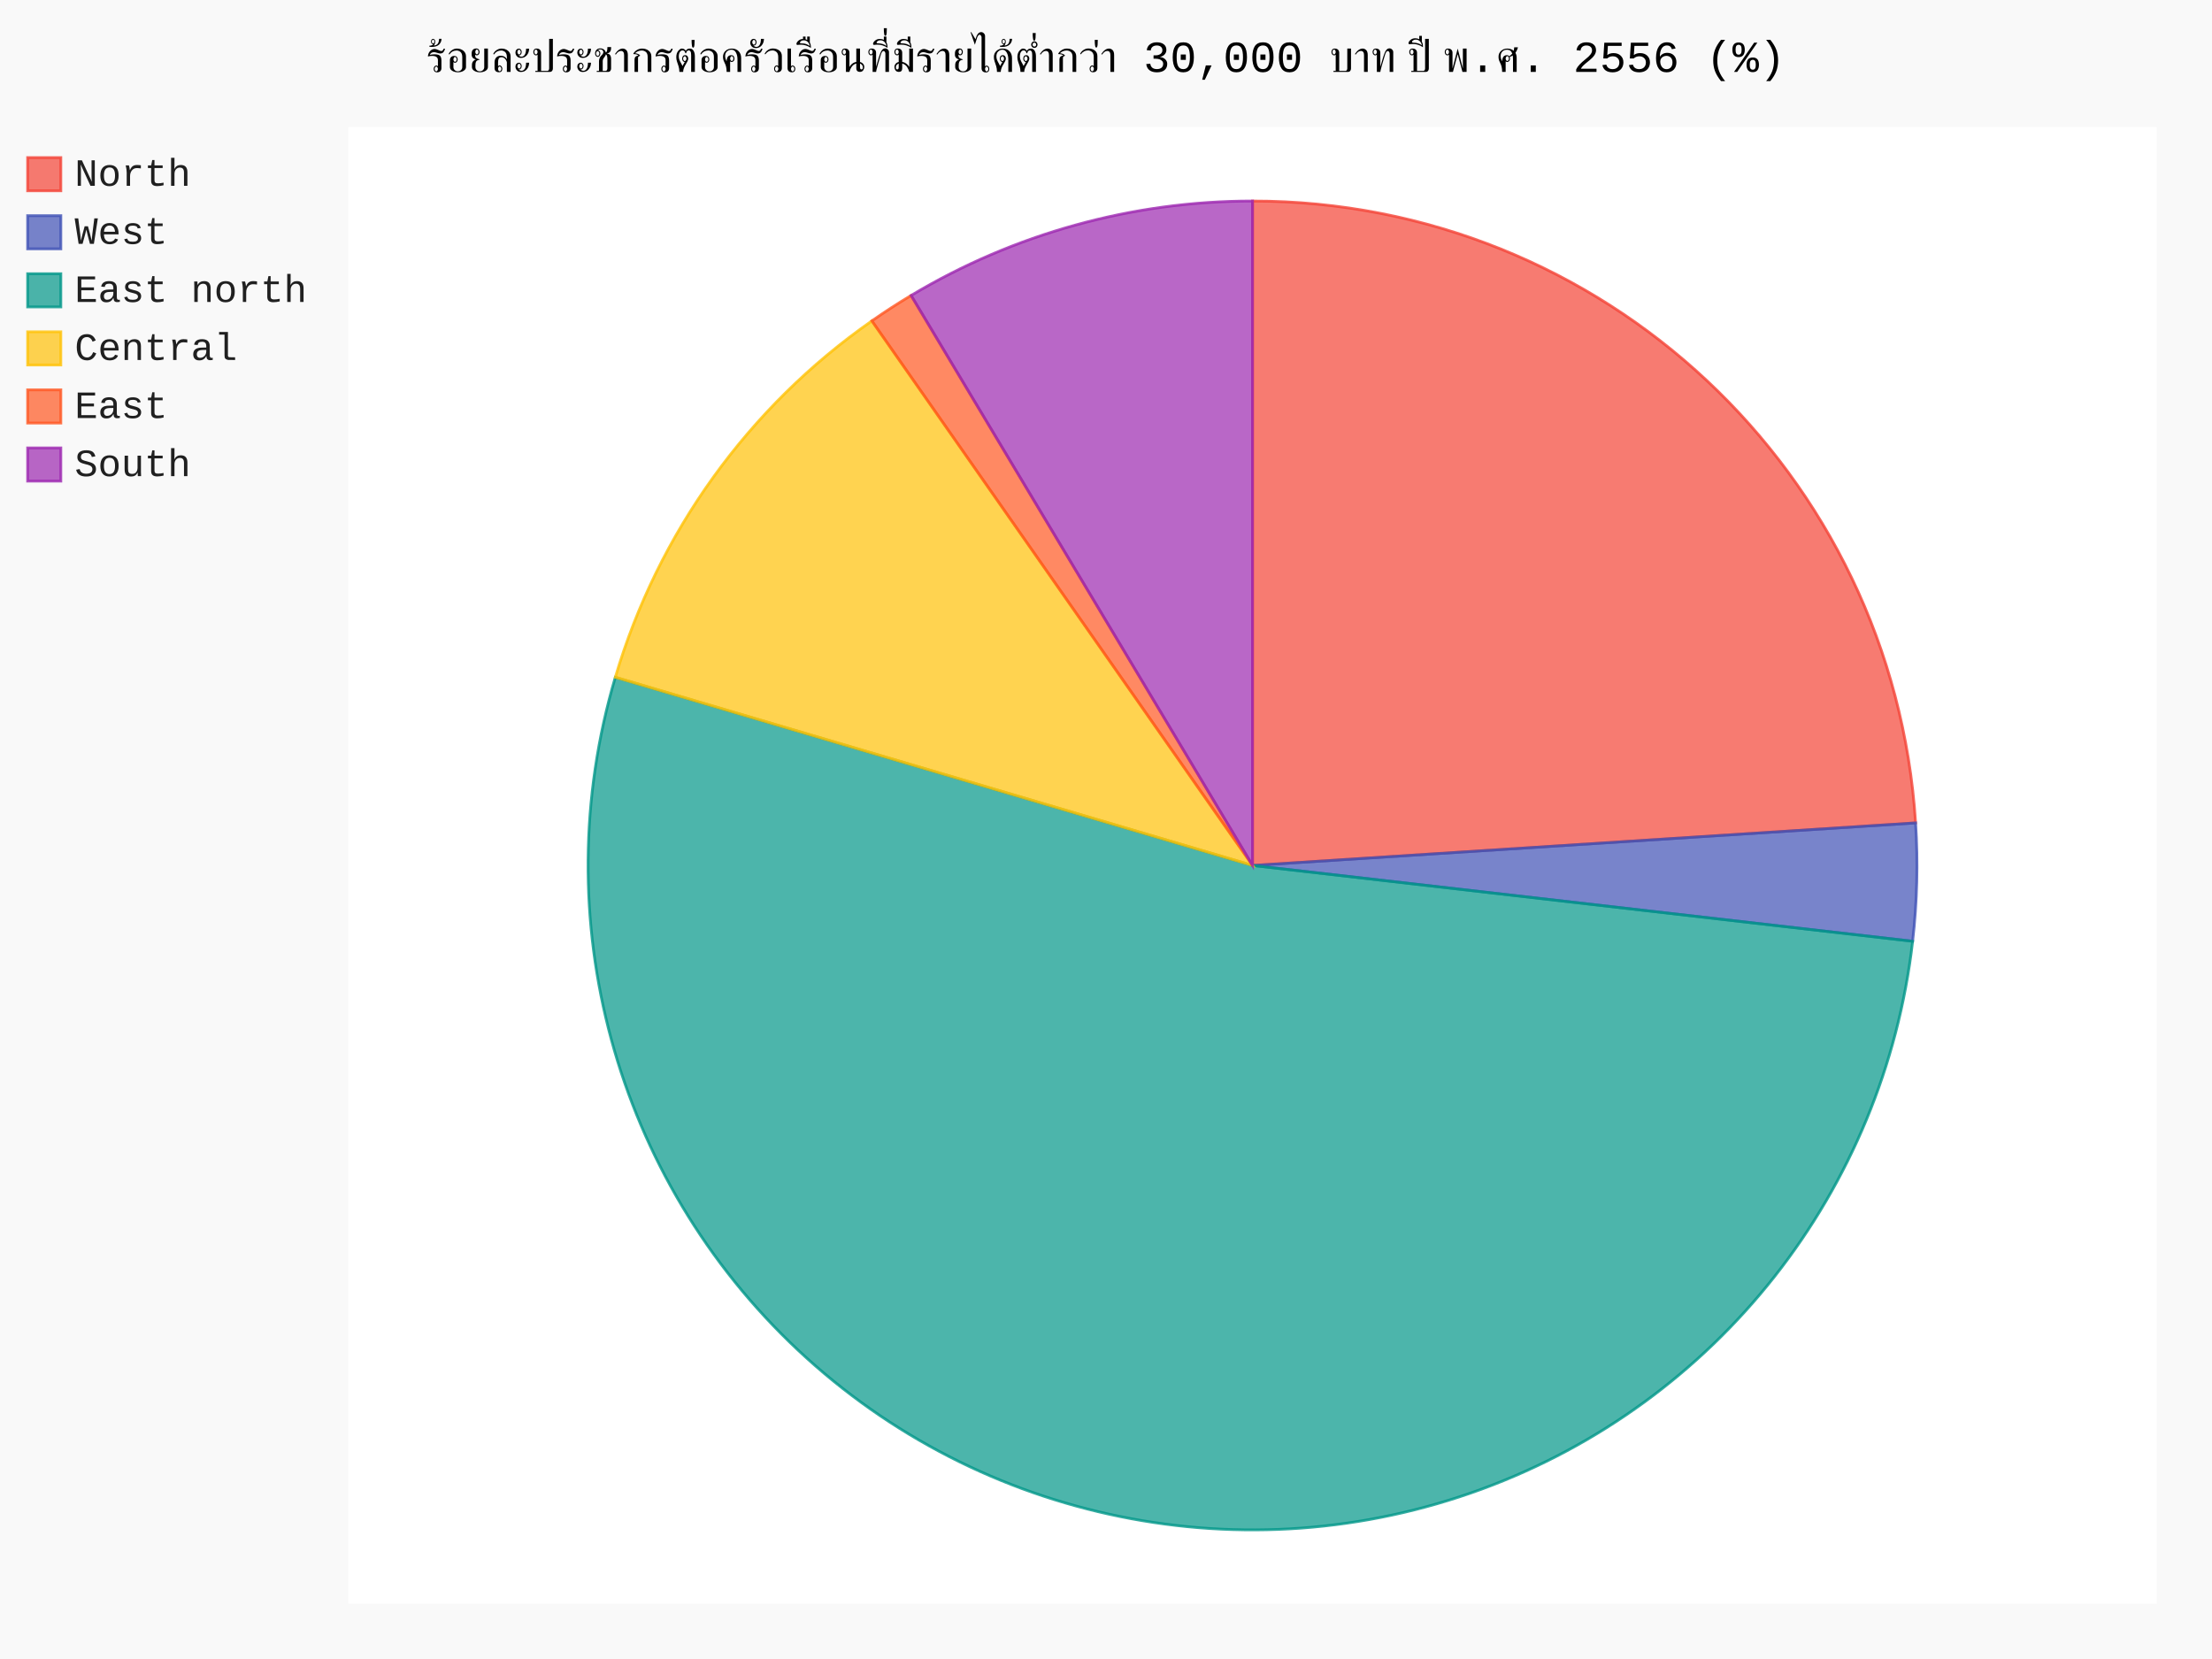
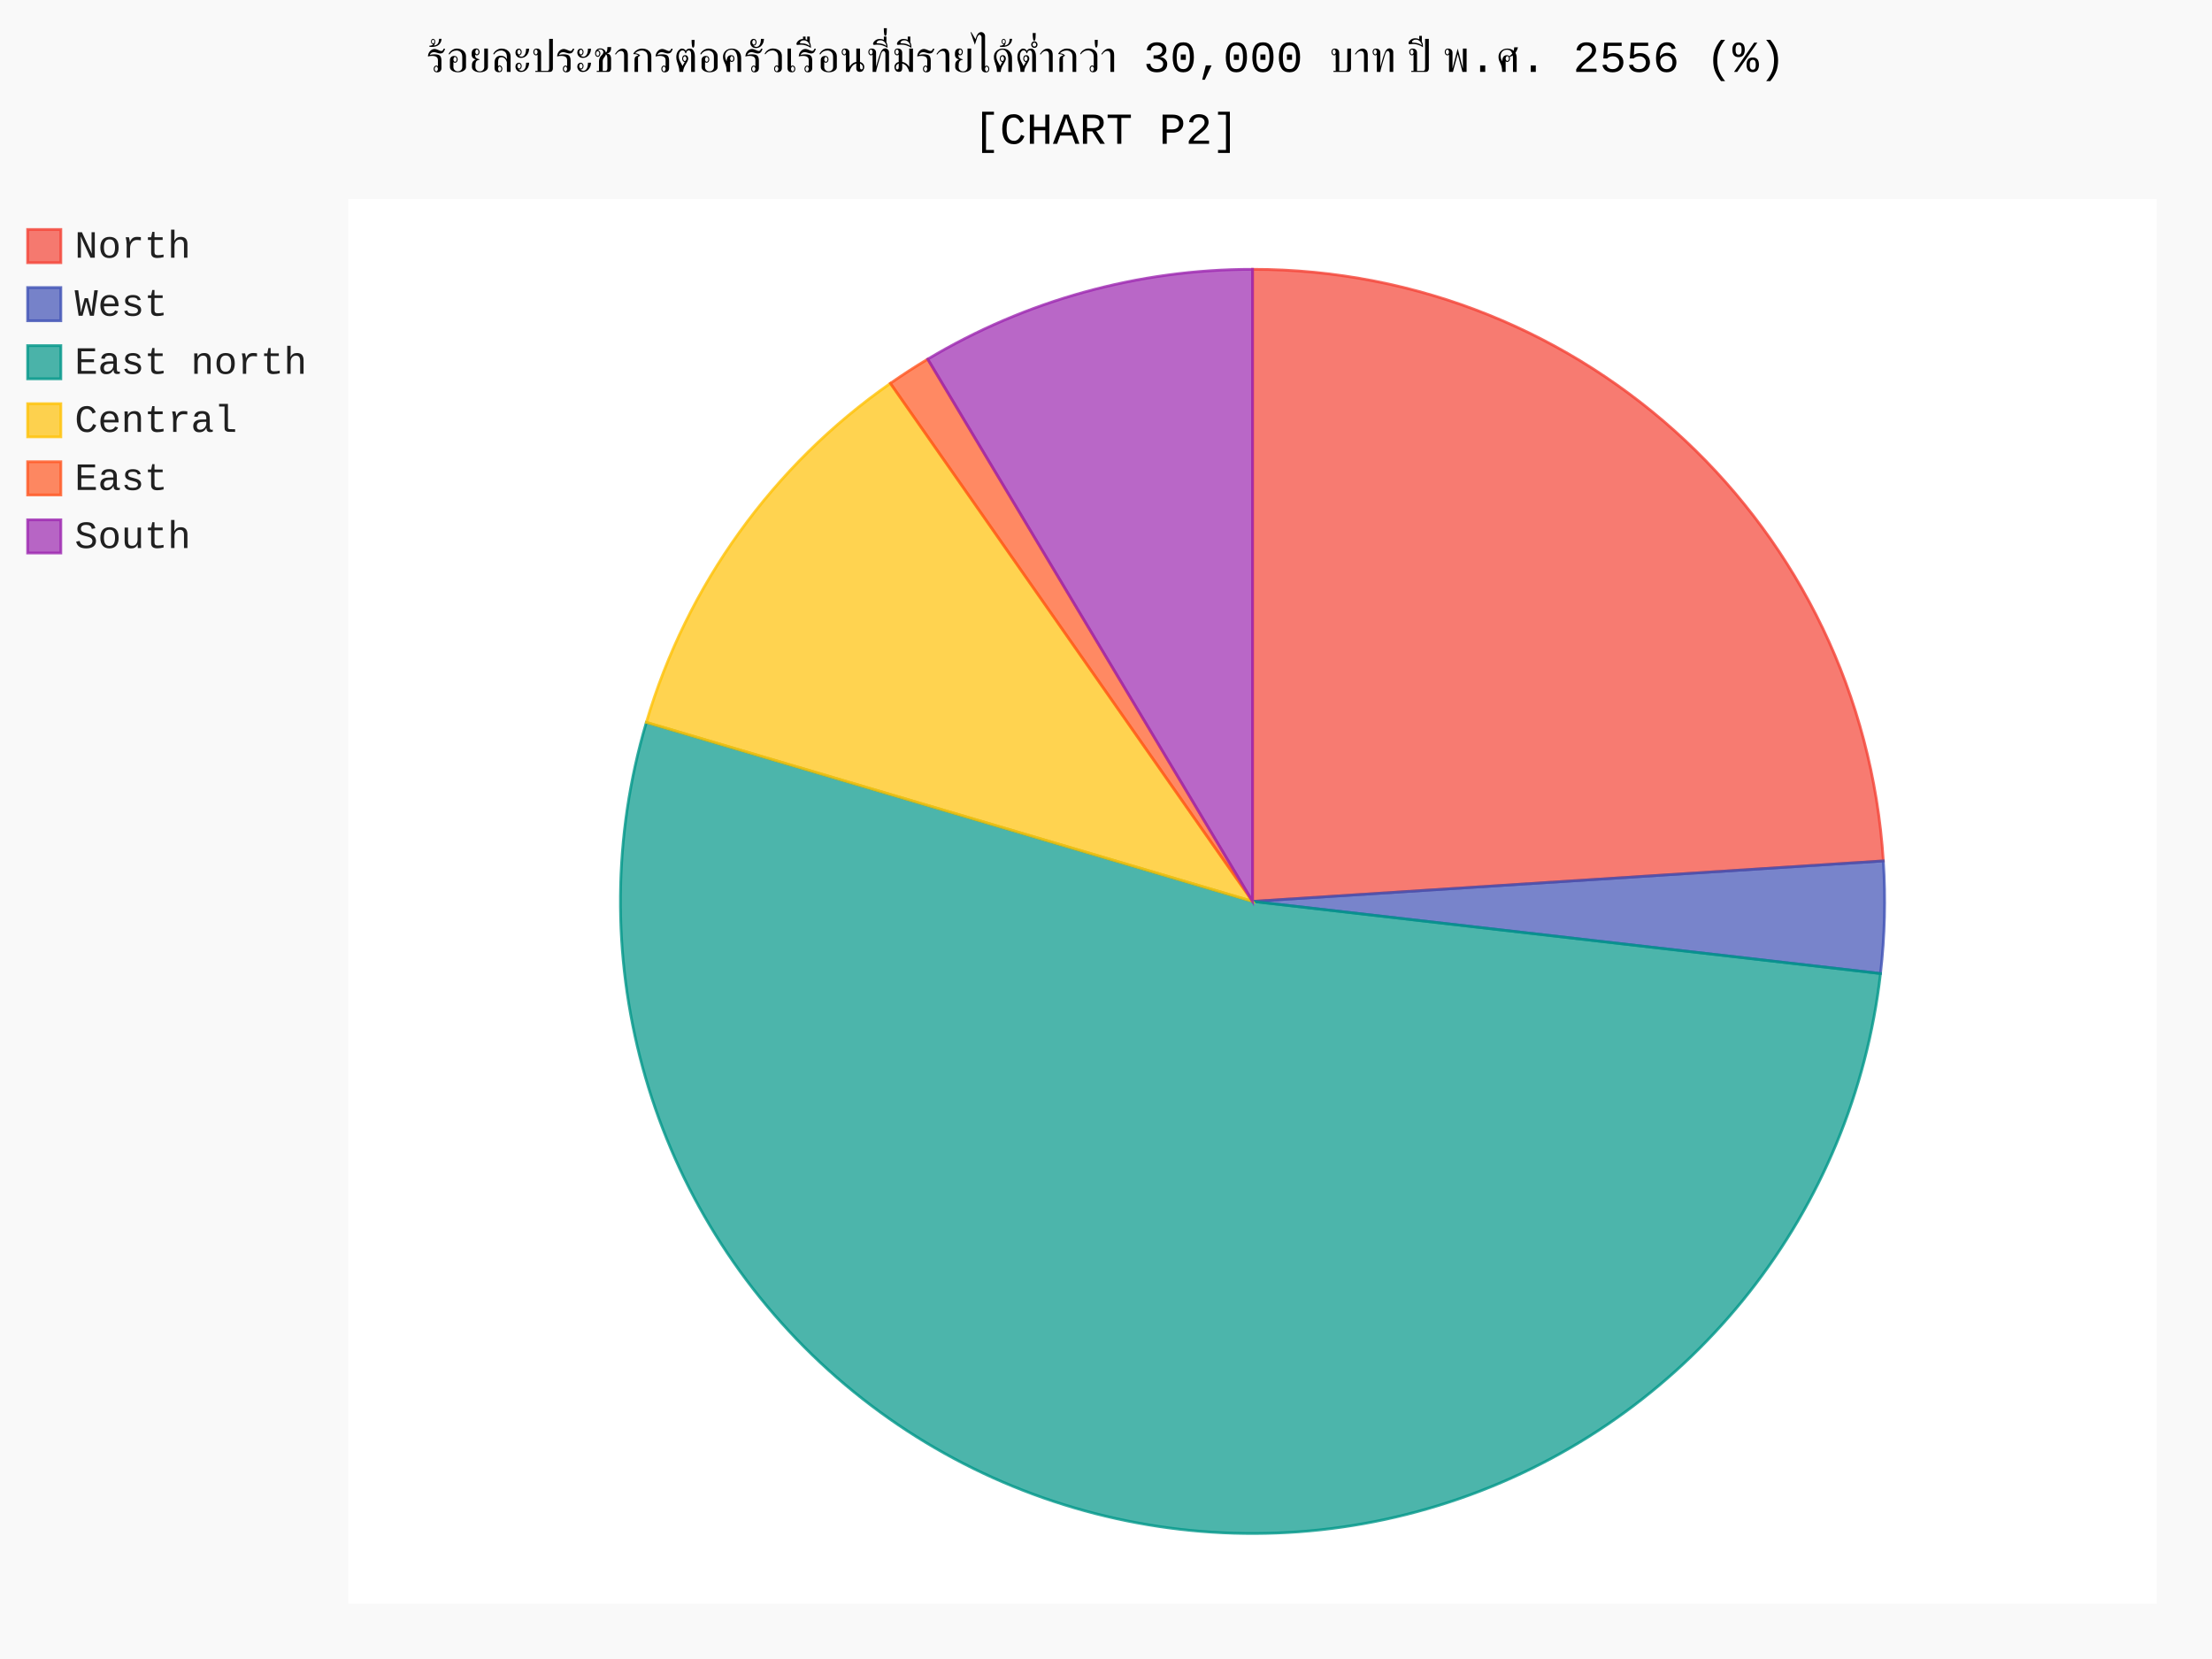
- <svg xmlns="http://www.w3.org/2000/svg" id="chart-02a6342c-15d1-41dc-90c3-f872bc088217" class="pygal-chart" viewBox="0 0 800 600">
+ <svg xmlns="http://www.w3.org/2000/svg" id="chart-1754f1d3-b242-4989-aaed-735208c95c57" class="pygal-chart" viewBox="0 0 800 600">
  <defs>
-     <style type="text/css">#chart-02a6342c-15d1-41dc-90c3-f872bc088217{-webkit-user-select:none;-webkit-font-smoothing:antialiased;font-family:Consolas,"Liberation Mono",Menlo,Courier,monospace}#chart-02a6342c-15d1-41dc-90c3-f872bc088217 .title{font-family:Consolas,"Liberation Mono",Menlo,Courier,monospace;font-size:16px}#chart-02a6342c-15d1-41dc-90c3-f872bc088217 .legends .legend text{font-family:Consolas,"Liberation Mono",Menlo,Courier,monospace;font-size:14px}#chart-02a6342c-15d1-41dc-90c3-f872bc088217 .axis text{font-family:Consolas,"Liberation Mono",Menlo,Courier,monospace;font-size:10px}#chart-02a6342c-15d1-41dc-90c3-f872bc088217 .axis text.major{font-family:Consolas,"Liberation Mono",Menlo,Courier,monospace;font-size:10px}#chart-02a6342c-15d1-41dc-90c3-f872bc088217 .text-overlay text.value{font-family:Consolas,"Liberation Mono",Menlo,Courier,monospace;font-size:16px}#chart-02a6342c-15d1-41dc-90c3-f872bc088217 .text-overlay text.label{font-family:Consolas,"Liberation Mono",Menlo,Courier,monospace;font-size:10px}#chart-02a6342c-15d1-41dc-90c3-f872bc088217 .tooltip{font-family:Consolas,"Liberation Mono",Menlo,Courier,monospace;font-size:14px}#chart-02a6342c-15d1-41dc-90c3-f872bc088217 text.no_data{font-family:Consolas,"Liberation Mono",Menlo,Courier,monospace;font-size:64px}
- #chart-02a6342c-15d1-41dc-90c3-f872bc088217{background-color:rgba(249,249,249,1)}#chart-02a6342c-15d1-41dc-90c3-f872bc088217 path,#chart-02a6342c-15d1-41dc-90c3-f872bc088217 line,#chart-02a6342c-15d1-41dc-90c3-f872bc088217 rect,#chart-02a6342c-15d1-41dc-90c3-f872bc088217 circle{-webkit-transition:150ms;-moz-transition:150ms;transition:150ms}#chart-02a6342c-15d1-41dc-90c3-f872bc088217 .graph &gt; .background{fill:rgba(249,249,249,1)}#chart-02a6342c-15d1-41dc-90c3-f872bc088217 .plot &gt; .background{fill:rgba(255,255,255,1)}#chart-02a6342c-15d1-41dc-90c3-f872bc088217 .graph{fill:rgba(0,0,0,.87)}#chart-02a6342c-15d1-41dc-90c3-f872bc088217 text.no_data{fill:rgba(0,0,0,1)}#chart-02a6342c-15d1-41dc-90c3-f872bc088217 .title{fill:rgba(0,0,0,1)}#chart-02a6342c-15d1-41dc-90c3-f872bc088217 .legends .legend text{fill:rgba(0,0,0,.87)}#chart-02a6342c-15d1-41dc-90c3-f872bc088217 .legends .legend:hover text{fill:rgba(0,0,0,1)}#chart-02a6342c-15d1-41dc-90c3-f872bc088217 .axis .line{stroke:rgba(0,0,0,1)}#chart-02a6342c-15d1-41dc-90c3-f872bc088217 .axis .guide.line{stroke:rgba(0,0,0,.54)}#chart-02a6342c-15d1-41dc-90c3-f872bc088217 .axis .major.line{stroke:rgba(0,0,0,.87)}#chart-02a6342c-15d1-41dc-90c3-f872bc088217 .axis text.major{fill:rgba(0,0,0,1)}#chart-02a6342c-15d1-41dc-90c3-f872bc088217 .axis.y .guides:hover .guide.line,#chart-02a6342c-15d1-41dc-90c3-f872bc088217 .line-graph .axis.x .guides:hover .guide.line,#chart-02a6342c-15d1-41dc-90c3-f872bc088217 .stackedline-graph .axis.x .guides:hover .guide.line,#chart-02a6342c-15d1-41dc-90c3-f872bc088217 .xy-graph .axis.x .guides:hover .guide.line{stroke:rgba(0,0,0,1)}#chart-02a6342c-15d1-41dc-90c3-f872bc088217 .axis .guides:hover text{fill:rgba(0,0,0,1)}#chart-02a6342c-15d1-41dc-90c3-f872bc088217 .reactive{fill-opacity:.7;stroke-opacity:.8}#chart-02a6342c-15d1-41dc-90c3-f872bc088217 .ci{stroke:rgba(0,0,0,.87)}#chart-02a6342c-15d1-41dc-90c3-f872bc088217 .reactive.active,#chart-02a6342c-15d1-41dc-90c3-f872bc088217 .active .reactive{fill-opacity:.8;stroke-opacity:.9;stroke-width:4}#chart-02a6342c-15d1-41dc-90c3-f872bc088217 .ci .reactive.active{stroke-width:1.5}#chart-02a6342c-15d1-41dc-90c3-f872bc088217 .series text{fill:rgba(0,0,0,1)}#chart-02a6342c-15d1-41dc-90c3-f872bc088217 .tooltip rect{fill:rgba(255,255,255,1);stroke:rgba(0,0,0,1);-webkit-transition:opacity 150ms;-moz-transition:opacity 150ms;transition:opacity 150ms}#chart-02a6342c-15d1-41dc-90c3-f872bc088217 .tooltip .label{fill:rgba(0,0,0,.87)}#chart-02a6342c-15d1-41dc-90c3-f872bc088217 .tooltip .label{fill:rgba(0,0,0,.87)}#chart-02a6342c-15d1-41dc-90c3-f872bc088217 .tooltip .legend{font-size:.8em;fill:rgba(0,0,0,.54)}#chart-02a6342c-15d1-41dc-90c3-f872bc088217 .tooltip .x_label{font-size:.6em;fill:rgba(0,0,0,1)}#chart-02a6342c-15d1-41dc-90c3-f872bc088217 .tooltip .xlink{font-size:.5em;text-decoration:underline}#chart-02a6342c-15d1-41dc-90c3-f872bc088217 .tooltip .value{font-size:1.5em}#chart-02a6342c-15d1-41dc-90c3-f872bc088217 .bound{font-size:.5em}#chart-02a6342c-15d1-41dc-90c3-f872bc088217 .max-value{font-size:.75em;fill:rgba(0,0,0,.54)}#chart-02a6342c-15d1-41dc-90c3-f872bc088217 .map-element{fill:rgba(255,255,255,1);stroke:rgba(0,0,0,.54) !important}#chart-02a6342c-15d1-41dc-90c3-f872bc088217 .map-element .reactive{fill-opacity:inherit;stroke-opacity:inherit}#chart-02a6342c-15d1-41dc-90c3-f872bc088217 .color-0,#chart-02a6342c-15d1-41dc-90c3-f872bc088217 .color-0 a:visited{stroke:#F44336;fill:#F44336}#chart-02a6342c-15d1-41dc-90c3-f872bc088217 .color-1,#chart-02a6342c-15d1-41dc-90c3-f872bc088217 .color-1 a:visited{stroke:#3F51B5;fill:#3F51B5}#chart-02a6342c-15d1-41dc-90c3-f872bc088217 .color-2,#chart-02a6342c-15d1-41dc-90c3-f872bc088217 .color-2 a:visited{stroke:#009688;fill:#009688}#chart-02a6342c-15d1-41dc-90c3-f872bc088217 .color-3,#chart-02a6342c-15d1-41dc-90c3-f872bc088217 .color-3 a:visited{stroke:#FFC107;fill:#FFC107}#chart-02a6342c-15d1-41dc-90c3-f872bc088217 .color-4,#chart-02a6342c-15d1-41dc-90c3-f872bc088217 .color-4 a:visited{stroke:#FF5722;fill:#FF5722}#chart-02a6342c-15d1-41dc-90c3-f872bc088217 .color-5,#chart-02a6342c-15d1-41dc-90c3-f872bc088217 .color-5 a:visited{stroke:#9C27B0;fill:#9C27B0}#chart-02a6342c-15d1-41dc-90c3-f872bc088217 .text-overlay .color-0 text{fill:black}#chart-02a6342c-15d1-41dc-90c3-f872bc088217 .text-overlay .color-1 text{fill:black}#chart-02a6342c-15d1-41dc-90c3-f872bc088217 .text-overlay .color-2 text{fill:black}#chart-02a6342c-15d1-41dc-90c3-f872bc088217 .text-overlay .color-3 text{fill:black}#chart-02a6342c-15d1-41dc-90c3-f872bc088217 .text-overlay .color-4 text{fill:black}#chart-02a6342c-15d1-41dc-90c3-f872bc088217 .text-overlay .color-5 text{fill:black}
- #chart-02a6342c-15d1-41dc-90c3-f872bc088217 text.no_data{text-anchor:middle}#chart-02a6342c-15d1-41dc-90c3-f872bc088217 .guide.line{fill:none}#chart-02a6342c-15d1-41dc-90c3-f872bc088217 .centered{text-anchor:middle}#chart-02a6342c-15d1-41dc-90c3-f872bc088217 .title{text-anchor:middle}#chart-02a6342c-15d1-41dc-90c3-f872bc088217 .legends .legend text{fill-opacity:1}#chart-02a6342c-15d1-41dc-90c3-f872bc088217 .axis.x text{text-anchor:middle}#chart-02a6342c-15d1-41dc-90c3-f872bc088217 .axis.x:not(.web) text[transform]{text-anchor:start}#chart-02a6342c-15d1-41dc-90c3-f872bc088217 .axis.x:not(.web) text[transform].backwards{text-anchor:end}#chart-02a6342c-15d1-41dc-90c3-f872bc088217 .axis.y text{text-anchor:end}#chart-02a6342c-15d1-41dc-90c3-f872bc088217 .axis.y text[transform].backwards{text-anchor:start}#chart-02a6342c-15d1-41dc-90c3-f872bc088217 .axis.y2 text{text-anchor:start}#chart-02a6342c-15d1-41dc-90c3-f872bc088217 .axis.y2 text[transform].backwards{text-anchor:end}#chart-02a6342c-15d1-41dc-90c3-f872bc088217 .axis .guide.line{stroke-dasharray:4,4}#chart-02a6342c-15d1-41dc-90c3-f872bc088217 .axis .major.guide.line{stroke-dasharray:6,6}#chart-02a6342c-15d1-41dc-90c3-f872bc088217 .horizontal .axis.y .guide.line,#chart-02a6342c-15d1-41dc-90c3-f872bc088217 .horizontal .axis.y2 .guide.line,#chart-02a6342c-15d1-41dc-90c3-f872bc088217 .vertical .axis.x .guide.line{opacity:0}#chart-02a6342c-15d1-41dc-90c3-f872bc088217 .horizontal .axis.always_show .guide.line,#chart-02a6342c-15d1-41dc-90c3-f872bc088217 .vertical .axis.always_show .guide.line{opacity:1 !important}#chart-02a6342c-15d1-41dc-90c3-f872bc088217 .axis.y .guides:hover .guide.line,#chart-02a6342c-15d1-41dc-90c3-f872bc088217 .axis.y2 .guides:hover .guide.line,#chart-02a6342c-15d1-41dc-90c3-f872bc088217 .axis.x .guides:hover .guide.line{opacity:1}#chart-02a6342c-15d1-41dc-90c3-f872bc088217 .axis .guides:hover text{opacity:1}#chart-02a6342c-15d1-41dc-90c3-f872bc088217 .nofill{fill:none}#chart-02a6342c-15d1-41dc-90c3-f872bc088217 .subtle-fill{fill-opacity:.2}#chart-02a6342c-15d1-41dc-90c3-f872bc088217 .dot{stroke-width:1px;fill-opacity:1}#chart-02a6342c-15d1-41dc-90c3-f872bc088217 .dot.active{stroke-width:5px}#chart-02a6342c-15d1-41dc-90c3-f872bc088217 .dot.negative{fill:transparent}#chart-02a6342c-15d1-41dc-90c3-f872bc088217 text,#chart-02a6342c-15d1-41dc-90c3-f872bc088217 tspan{stroke:none !important}#chart-02a6342c-15d1-41dc-90c3-f872bc088217 .series text.active{opacity:1}#chart-02a6342c-15d1-41dc-90c3-f872bc088217 .tooltip rect{fill-opacity:.95;stroke-width:.5}#chart-02a6342c-15d1-41dc-90c3-f872bc088217 .tooltip text{fill-opacity:1}#chart-02a6342c-15d1-41dc-90c3-f872bc088217 .showable{visibility:hidden}#chart-02a6342c-15d1-41dc-90c3-f872bc088217 .showable.shown{visibility:visible}#chart-02a6342c-15d1-41dc-90c3-f872bc088217 .gauge-background{fill:rgba(229,229,229,1);stroke:none}#chart-02a6342c-15d1-41dc-90c3-f872bc088217 .bg-lines{stroke:rgba(249,249,249,1);stroke-width:2px}</style>
+     <style type="text/css">#chart-1754f1d3-b242-4989-aaed-735208c95c57{-webkit-user-select:none;-webkit-font-smoothing:antialiased;font-family:Consolas,"Liberation Mono",Menlo,Courier,monospace}#chart-1754f1d3-b242-4989-aaed-735208c95c57 .title{font-family:Consolas,"Liberation Mono",Menlo,Courier,monospace;font-size:16px}#chart-1754f1d3-b242-4989-aaed-735208c95c57 .legends .legend text{font-family:Consolas,"Liberation Mono",Menlo,Courier,monospace;font-size:14px}#chart-1754f1d3-b242-4989-aaed-735208c95c57 .axis text{font-family:Consolas,"Liberation Mono",Menlo,Courier,monospace;font-size:10px}#chart-1754f1d3-b242-4989-aaed-735208c95c57 .axis text.major{font-family:Consolas,"Liberation Mono",Menlo,Courier,monospace;font-size:10px}#chart-1754f1d3-b242-4989-aaed-735208c95c57 .text-overlay text.value{font-family:Consolas,"Liberation Mono",Menlo,Courier,monospace;font-size:16px}#chart-1754f1d3-b242-4989-aaed-735208c95c57 .text-overlay text.label{font-family:Consolas,"Liberation Mono",Menlo,Courier,monospace;font-size:10px}#chart-1754f1d3-b242-4989-aaed-735208c95c57 .tooltip{font-family:Consolas,"Liberation Mono",Menlo,Courier,monospace;font-size:14px}#chart-1754f1d3-b242-4989-aaed-735208c95c57 text.no_data{font-family:Consolas,"Liberation Mono",Menlo,Courier,monospace;font-size:64px}
+ #chart-1754f1d3-b242-4989-aaed-735208c95c57{background-color:rgba(249,249,249,1)}#chart-1754f1d3-b242-4989-aaed-735208c95c57 path,#chart-1754f1d3-b242-4989-aaed-735208c95c57 line,#chart-1754f1d3-b242-4989-aaed-735208c95c57 rect,#chart-1754f1d3-b242-4989-aaed-735208c95c57 circle{-webkit-transition:150ms;-moz-transition:150ms;transition:150ms}#chart-1754f1d3-b242-4989-aaed-735208c95c57 .graph &gt; .background{fill:rgba(249,249,249,1)}#chart-1754f1d3-b242-4989-aaed-735208c95c57 .plot &gt; .background{fill:rgba(255,255,255,1)}#chart-1754f1d3-b242-4989-aaed-735208c95c57 .graph{fill:rgba(0,0,0,.87)}#chart-1754f1d3-b242-4989-aaed-735208c95c57 text.no_data{fill:rgba(0,0,0,1)}#chart-1754f1d3-b242-4989-aaed-735208c95c57 .title{fill:rgba(0,0,0,1)}#chart-1754f1d3-b242-4989-aaed-735208c95c57 .legends .legend text{fill:rgba(0,0,0,.87)}#chart-1754f1d3-b242-4989-aaed-735208c95c57 .legends .legend:hover text{fill:rgba(0,0,0,1)}#chart-1754f1d3-b242-4989-aaed-735208c95c57 .axis .line{stroke:rgba(0,0,0,1)}#chart-1754f1d3-b242-4989-aaed-735208c95c57 .axis .guide.line{stroke:rgba(0,0,0,.54)}#chart-1754f1d3-b242-4989-aaed-735208c95c57 .axis .major.line{stroke:rgba(0,0,0,.87)}#chart-1754f1d3-b242-4989-aaed-735208c95c57 .axis text.major{fill:rgba(0,0,0,1)}#chart-1754f1d3-b242-4989-aaed-735208c95c57 .axis.y .guides:hover .guide.line,#chart-1754f1d3-b242-4989-aaed-735208c95c57 .line-graph .axis.x .guides:hover .guide.line,#chart-1754f1d3-b242-4989-aaed-735208c95c57 .stackedline-graph .axis.x .guides:hover .guide.line,#chart-1754f1d3-b242-4989-aaed-735208c95c57 .xy-graph .axis.x .guides:hover .guide.line{stroke:rgba(0,0,0,1)}#chart-1754f1d3-b242-4989-aaed-735208c95c57 .axis .guides:hover text{fill:rgba(0,0,0,1)}#chart-1754f1d3-b242-4989-aaed-735208c95c57 .reactive{fill-opacity:.7;stroke-opacity:.8}#chart-1754f1d3-b242-4989-aaed-735208c95c57 .ci{stroke:rgba(0,0,0,.87)}#chart-1754f1d3-b242-4989-aaed-735208c95c57 .reactive.active,#chart-1754f1d3-b242-4989-aaed-735208c95c57 .active .reactive{fill-opacity:.8;stroke-opacity:.9;stroke-width:4}#chart-1754f1d3-b242-4989-aaed-735208c95c57 .ci .reactive.active{stroke-width:1.5}#chart-1754f1d3-b242-4989-aaed-735208c95c57 .series text{fill:rgba(0,0,0,1)}#chart-1754f1d3-b242-4989-aaed-735208c95c57 .tooltip rect{fill:rgba(255,255,255,1);stroke:rgba(0,0,0,1);-webkit-transition:opacity 150ms;-moz-transition:opacity 150ms;transition:opacity 150ms}#chart-1754f1d3-b242-4989-aaed-735208c95c57 .tooltip .label{fill:rgba(0,0,0,.87)}#chart-1754f1d3-b242-4989-aaed-735208c95c57 .tooltip .label{fill:rgba(0,0,0,.87)}#chart-1754f1d3-b242-4989-aaed-735208c95c57 .tooltip .legend{font-size:.8em;fill:rgba(0,0,0,.54)}#chart-1754f1d3-b242-4989-aaed-735208c95c57 .tooltip .x_label{font-size:.6em;fill:rgba(0,0,0,1)}#chart-1754f1d3-b242-4989-aaed-735208c95c57 .tooltip .xlink{font-size:.5em;text-decoration:underline}#chart-1754f1d3-b242-4989-aaed-735208c95c57 .tooltip .value{font-size:1.5em}#chart-1754f1d3-b242-4989-aaed-735208c95c57 .bound{font-size:.5em}#chart-1754f1d3-b242-4989-aaed-735208c95c57 .max-value{font-size:.75em;fill:rgba(0,0,0,.54)}#chart-1754f1d3-b242-4989-aaed-735208c95c57 .map-element{fill:rgba(255,255,255,1);stroke:rgba(0,0,0,.54) !important}#chart-1754f1d3-b242-4989-aaed-735208c95c57 .map-element .reactive{fill-opacity:inherit;stroke-opacity:inherit}#chart-1754f1d3-b242-4989-aaed-735208c95c57 .color-0,#chart-1754f1d3-b242-4989-aaed-735208c95c57 .color-0 a:visited{stroke:#F44336;fill:#F44336}#chart-1754f1d3-b242-4989-aaed-735208c95c57 .color-1,#chart-1754f1d3-b242-4989-aaed-735208c95c57 .color-1 a:visited{stroke:#3F51B5;fill:#3F51B5}#chart-1754f1d3-b242-4989-aaed-735208c95c57 .color-2,#chart-1754f1d3-b242-4989-aaed-735208c95c57 .color-2 a:visited{stroke:#009688;fill:#009688}#chart-1754f1d3-b242-4989-aaed-735208c95c57 .color-3,#chart-1754f1d3-b242-4989-aaed-735208c95c57 .color-3 a:visited{stroke:#FFC107;fill:#FFC107}#chart-1754f1d3-b242-4989-aaed-735208c95c57 .color-4,#chart-1754f1d3-b242-4989-aaed-735208c95c57 .color-4 a:visited{stroke:#FF5722;fill:#FF5722}#chart-1754f1d3-b242-4989-aaed-735208c95c57 .color-5,#chart-1754f1d3-b242-4989-aaed-735208c95c57 .color-5 a:visited{stroke:#9C27B0;fill:#9C27B0}#chart-1754f1d3-b242-4989-aaed-735208c95c57 .text-overlay .color-0 text{fill:black}#chart-1754f1d3-b242-4989-aaed-735208c95c57 .text-overlay .color-1 text{fill:black}#chart-1754f1d3-b242-4989-aaed-735208c95c57 .text-overlay .color-2 text{fill:black}#chart-1754f1d3-b242-4989-aaed-735208c95c57 .text-overlay .color-3 text{fill:black}#chart-1754f1d3-b242-4989-aaed-735208c95c57 .text-overlay .color-4 text{fill:black}#chart-1754f1d3-b242-4989-aaed-735208c95c57 .text-overlay .color-5 text{fill:black}
+ #chart-1754f1d3-b242-4989-aaed-735208c95c57 text.no_data{text-anchor:middle}#chart-1754f1d3-b242-4989-aaed-735208c95c57 .guide.line{fill:none}#chart-1754f1d3-b242-4989-aaed-735208c95c57 .centered{text-anchor:middle}#chart-1754f1d3-b242-4989-aaed-735208c95c57 .title{text-anchor:middle}#chart-1754f1d3-b242-4989-aaed-735208c95c57 .legends .legend text{fill-opacity:1}#chart-1754f1d3-b242-4989-aaed-735208c95c57 .axis.x text{text-anchor:middle}#chart-1754f1d3-b242-4989-aaed-735208c95c57 .axis.x:not(.web) text[transform]{text-anchor:start}#chart-1754f1d3-b242-4989-aaed-735208c95c57 .axis.x:not(.web) text[transform].backwards{text-anchor:end}#chart-1754f1d3-b242-4989-aaed-735208c95c57 .axis.y text{text-anchor:end}#chart-1754f1d3-b242-4989-aaed-735208c95c57 .axis.y text[transform].backwards{text-anchor:start}#chart-1754f1d3-b242-4989-aaed-735208c95c57 .axis.y2 text{text-anchor:start}#chart-1754f1d3-b242-4989-aaed-735208c95c57 .axis.y2 text[transform].backwards{text-anchor:end}#chart-1754f1d3-b242-4989-aaed-735208c95c57 .axis .guide.line{stroke-dasharray:4,4}#chart-1754f1d3-b242-4989-aaed-735208c95c57 .axis .major.guide.line{stroke-dasharray:6,6}#chart-1754f1d3-b242-4989-aaed-735208c95c57 .horizontal .axis.y .guide.line,#chart-1754f1d3-b242-4989-aaed-735208c95c57 .horizontal .axis.y2 .guide.line,#chart-1754f1d3-b242-4989-aaed-735208c95c57 .vertical .axis.x .guide.line{opacity:0}#chart-1754f1d3-b242-4989-aaed-735208c95c57 .horizontal .axis.always_show .guide.line,#chart-1754f1d3-b242-4989-aaed-735208c95c57 .vertical .axis.always_show .guide.line{opacity:1 !important}#chart-1754f1d3-b242-4989-aaed-735208c95c57 .axis.y .guides:hover .guide.line,#chart-1754f1d3-b242-4989-aaed-735208c95c57 .axis.y2 .guides:hover .guide.line,#chart-1754f1d3-b242-4989-aaed-735208c95c57 .axis.x .guides:hover .guide.line{opacity:1}#chart-1754f1d3-b242-4989-aaed-735208c95c57 .axis .guides:hover text{opacity:1}#chart-1754f1d3-b242-4989-aaed-735208c95c57 .nofill{fill:none}#chart-1754f1d3-b242-4989-aaed-735208c95c57 .subtle-fill{fill-opacity:.2}#chart-1754f1d3-b242-4989-aaed-735208c95c57 .dot{stroke-width:1px;fill-opacity:1}#chart-1754f1d3-b242-4989-aaed-735208c95c57 .dot.active{stroke-width:5px}#chart-1754f1d3-b242-4989-aaed-735208c95c57 .dot.negative{fill:transparent}#chart-1754f1d3-b242-4989-aaed-735208c95c57 text,#chart-1754f1d3-b242-4989-aaed-735208c95c57 tspan{stroke:none !important}#chart-1754f1d3-b242-4989-aaed-735208c95c57 .series text.active{opacity:1}#chart-1754f1d3-b242-4989-aaed-735208c95c57 .tooltip rect{fill-opacity:.95;stroke-width:.5}#chart-1754f1d3-b242-4989-aaed-735208c95c57 .tooltip text{fill-opacity:1}#chart-1754f1d3-b242-4989-aaed-735208c95c57 .showable{visibility:hidden}#chart-1754f1d3-b242-4989-aaed-735208c95c57 .showable.shown{visibility:visible}#chart-1754f1d3-b242-4989-aaed-735208c95c57 .gauge-background{fill:rgba(229,229,229,1);stroke:none}#chart-1754f1d3-b242-4989-aaed-735208c95c57 .bg-lines{stroke:rgba(249,249,249,1);stroke-width:2px}</style>
  </defs>
  <g class="graph pie-graph vertical">
    <rect class="background" height="600" width="800" x="0" y="0" />
-     <g class="plot" transform="translate(126, 46)">
-       <rect class="background" height="534" width="654.0" x="0" y="0" />
+     <g class="plot" transform="translate(126, 72)">
+       <rect class="background" height="508" width="654.0" x="0" y="0" />
      <g class="series serie-0 color-0">
        <g class="slices">
          <g class="slice">
-             <path class="slice reactive tooltip-trigger" d="M327 26.7 A240.3 240.3 0 0 1 566.807 251.61 L327 267 A0 0 0 0 0 327 267 z" />
+             <path class="slice reactive tooltip-trigger" d="M327 25.4 A228.6 228.6 0 0 1 555.131 239.359 L327 254 A0 0 0 0 0 327 254 z" />
          </g>
        </g>
      </g>
      <g class="series serie-1 color-1">
        <g class="slices">
          <g class="slice">
-             <path class="slice reactive tooltip-trigger" d="M566.807 251.61 A240.3 240.3 0 0 1 565.731 294.419 L327 267 A0 0 0 0 0 327 267 z" />
+             <path class="slice reactive tooltip-trigger" d="M555.131 239.359 A228.6 228.6 0 0 1 554.107 280.084 L327 254 A0 0 0 0 0 327 254 z" />
          </g>
        </g>
      </g>
      <g class="series serie-2 color-2">
        <g class="slices">
          <g class="slice">
-             <path class="slice reactive tooltip-trigger" d="M565.731 294.419 A240.3 240.3 0 1 1 96.539 198.944 L327 267 A0 0 0 1 0 327 267 z" />
+             <path class="slice reactive tooltip-trigger" d="M554.107 280.084 A228.6 228.6 0 1 1 107.759 189.258 L327 254 A0 0 0 1 0 327 254 z" />
          </g>
        </g>
      </g>
      <g class="series serie-3 color-3">
        <g class="slices">
          <g class="slice">
-             <path class="slice reactive tooltip-trigger" d="M96.539 198.944 A240.3 240.3 0 0 1 189.321 70.052 L327 267 A0 0 0 0 0 327 267 z" />
+             <path class="slice reactive tooltip-trigger" d="M107.759 189.258 A228.6 228.6 0 0 1 196.024 66.641 L327 254 A0 0 0 0 0 327 254 z" />
          </g>
        </g>
      </g>
      <g class="series serie-4 color-4">
        <g class="slices">
          <g class="slice">
-             <path class="slice reactive tooltip-trigger" d="M189.321 70.052 A240.3 240.3 0 0 1 203.51 60.859 L327 267 A0 0 0 0 0 327 267 z" />
+             <path class="slice reactive tooltip-trigger" d="M196.024 66.641 A228.6 228.6 0 0 1 209.522 57.896 L327 254 A0 0 0 0 0 327 254 z" />
          </g>
        </g>
      </g>
      <g class="series serie-5 color-5">
        <g class="slices">
          <g class="slice">
-             <path class="slice reactive tooltip-trigger" d="M203.51 60.859 A240.3 240.3 0 0 1 327 26.7 L327 267 A0 0 0 0 0 327 267 z" />
+             <path class="slice reactive tooltip-trigger" d="M209.522 57.896 A228.6 228.6 0 0 1 327 25.4 L327 254 A0 0 0 0 0 327 254 z" />
          </g>
        </g>
      </g>
    </g>
    <g class="titles">
      <text class="title plot_title" x="400.0" y="26">ร้อยละประชากรต่อครัวเรือนที่มีรายได้ต่ำกว่า 30,000 บาท ปี พ.ศ. 2556 (%)</text>
+       <text class="title plot_title" x="400.0" y="52">[CHART P2]</text>
    </g>
-     <g class="plot overlay" transform="translate(126, 46)">
+     <g class="plot overlay" transform="translate(126, 72)">
      <g class="series serie-0 color-0" />
      <g class="series serie-1 color-1" />
      <g class="series serie-2 color-2" />
      <g class="series serie-3 color-3" />
      <g class="series serie-4 color-4" />
      <g class="series serie-5 color-5" />
    </g>
-     <g class="plot text-overlay" transform="translate(126, 46)">
+     <g class="plot text-overlay" transform="translate(126, 72)">
      <g class="series serie-0 color-0" />
      <g class="series serie-1 color-1" />
      <g class="series serie-2 color-2" />
      <g class="series serie-3 color-3" />
      <g class="series serie-4 color-4" />
      <g class="series serie-5 color-5" />
    </g>
-     <g class="plot tooltip-overlay" transform="translate(126, 46)">
+     <g class="plot tooltip-overlay" transform="translate(126, 72)">
      <g class="tooltip" style="opacity: 0" transform="translate(0 0)">
        <rect class="tooltip-box" height="0" rx="0" ry="0" width="0" />
        <g class="text" />
      </g>
    </g>
-     <g class="legends" transform="translate(10, 56)">
+     <g class="legends" transform="translate(10, 82)">
      <g class="legend reactive activate-serie" id="activate-serie-0">
        <rect class="color-0 reactive" height="12" width="12" x="0.0" y="1.0" />
        <text x="17.0" y="11.2">North</text>
      </g>
      <g class="legend reactive activate-serie" id="activate-serie-1">
        <rect class="color-1 reactive" height="12" width="12" x="0.0" y="22.0" />
        <text x="17.0" y="32.2">West</text>
      </g>
      <g class="legend reactive activate-serie" id="activate-serie-2">
        <rect class="color-2 reactive" height="12" width="12" x="0.0" y="43.0" />
        <text x="17.0" y="53.2">East north</text>
      </g>
      <g class="legend reactive activate-serie" id="activate-serie-3">
        <rect class="color-3 reactive" height="12" width="12" x="0.0" y="64.0" />
        <text x="17.0" y="74.2">Central</text>
      </g>
      <g class="legend reactive activate-serie" id="activate-serie-4">
        <rect class="color-4 reactive" height="12" width="12" x="0.0" y="85.0" />
        <text x="17.0" y="95.2">East</text>
      </g>
      <g class="legend reactive activate-serie" id="activate-serie-5">
        <rect class="color-5 reactive" height="12" width="12" x="0.0" y="106.0" />
        <text x="17.0" y="116.2">South</text>
      </g>
    </g>
-     <g class="legends" transform="translate(790, 56)" />
+     <g class="legends" transform="translate(790, 82)" />
  </g>
</svg>
